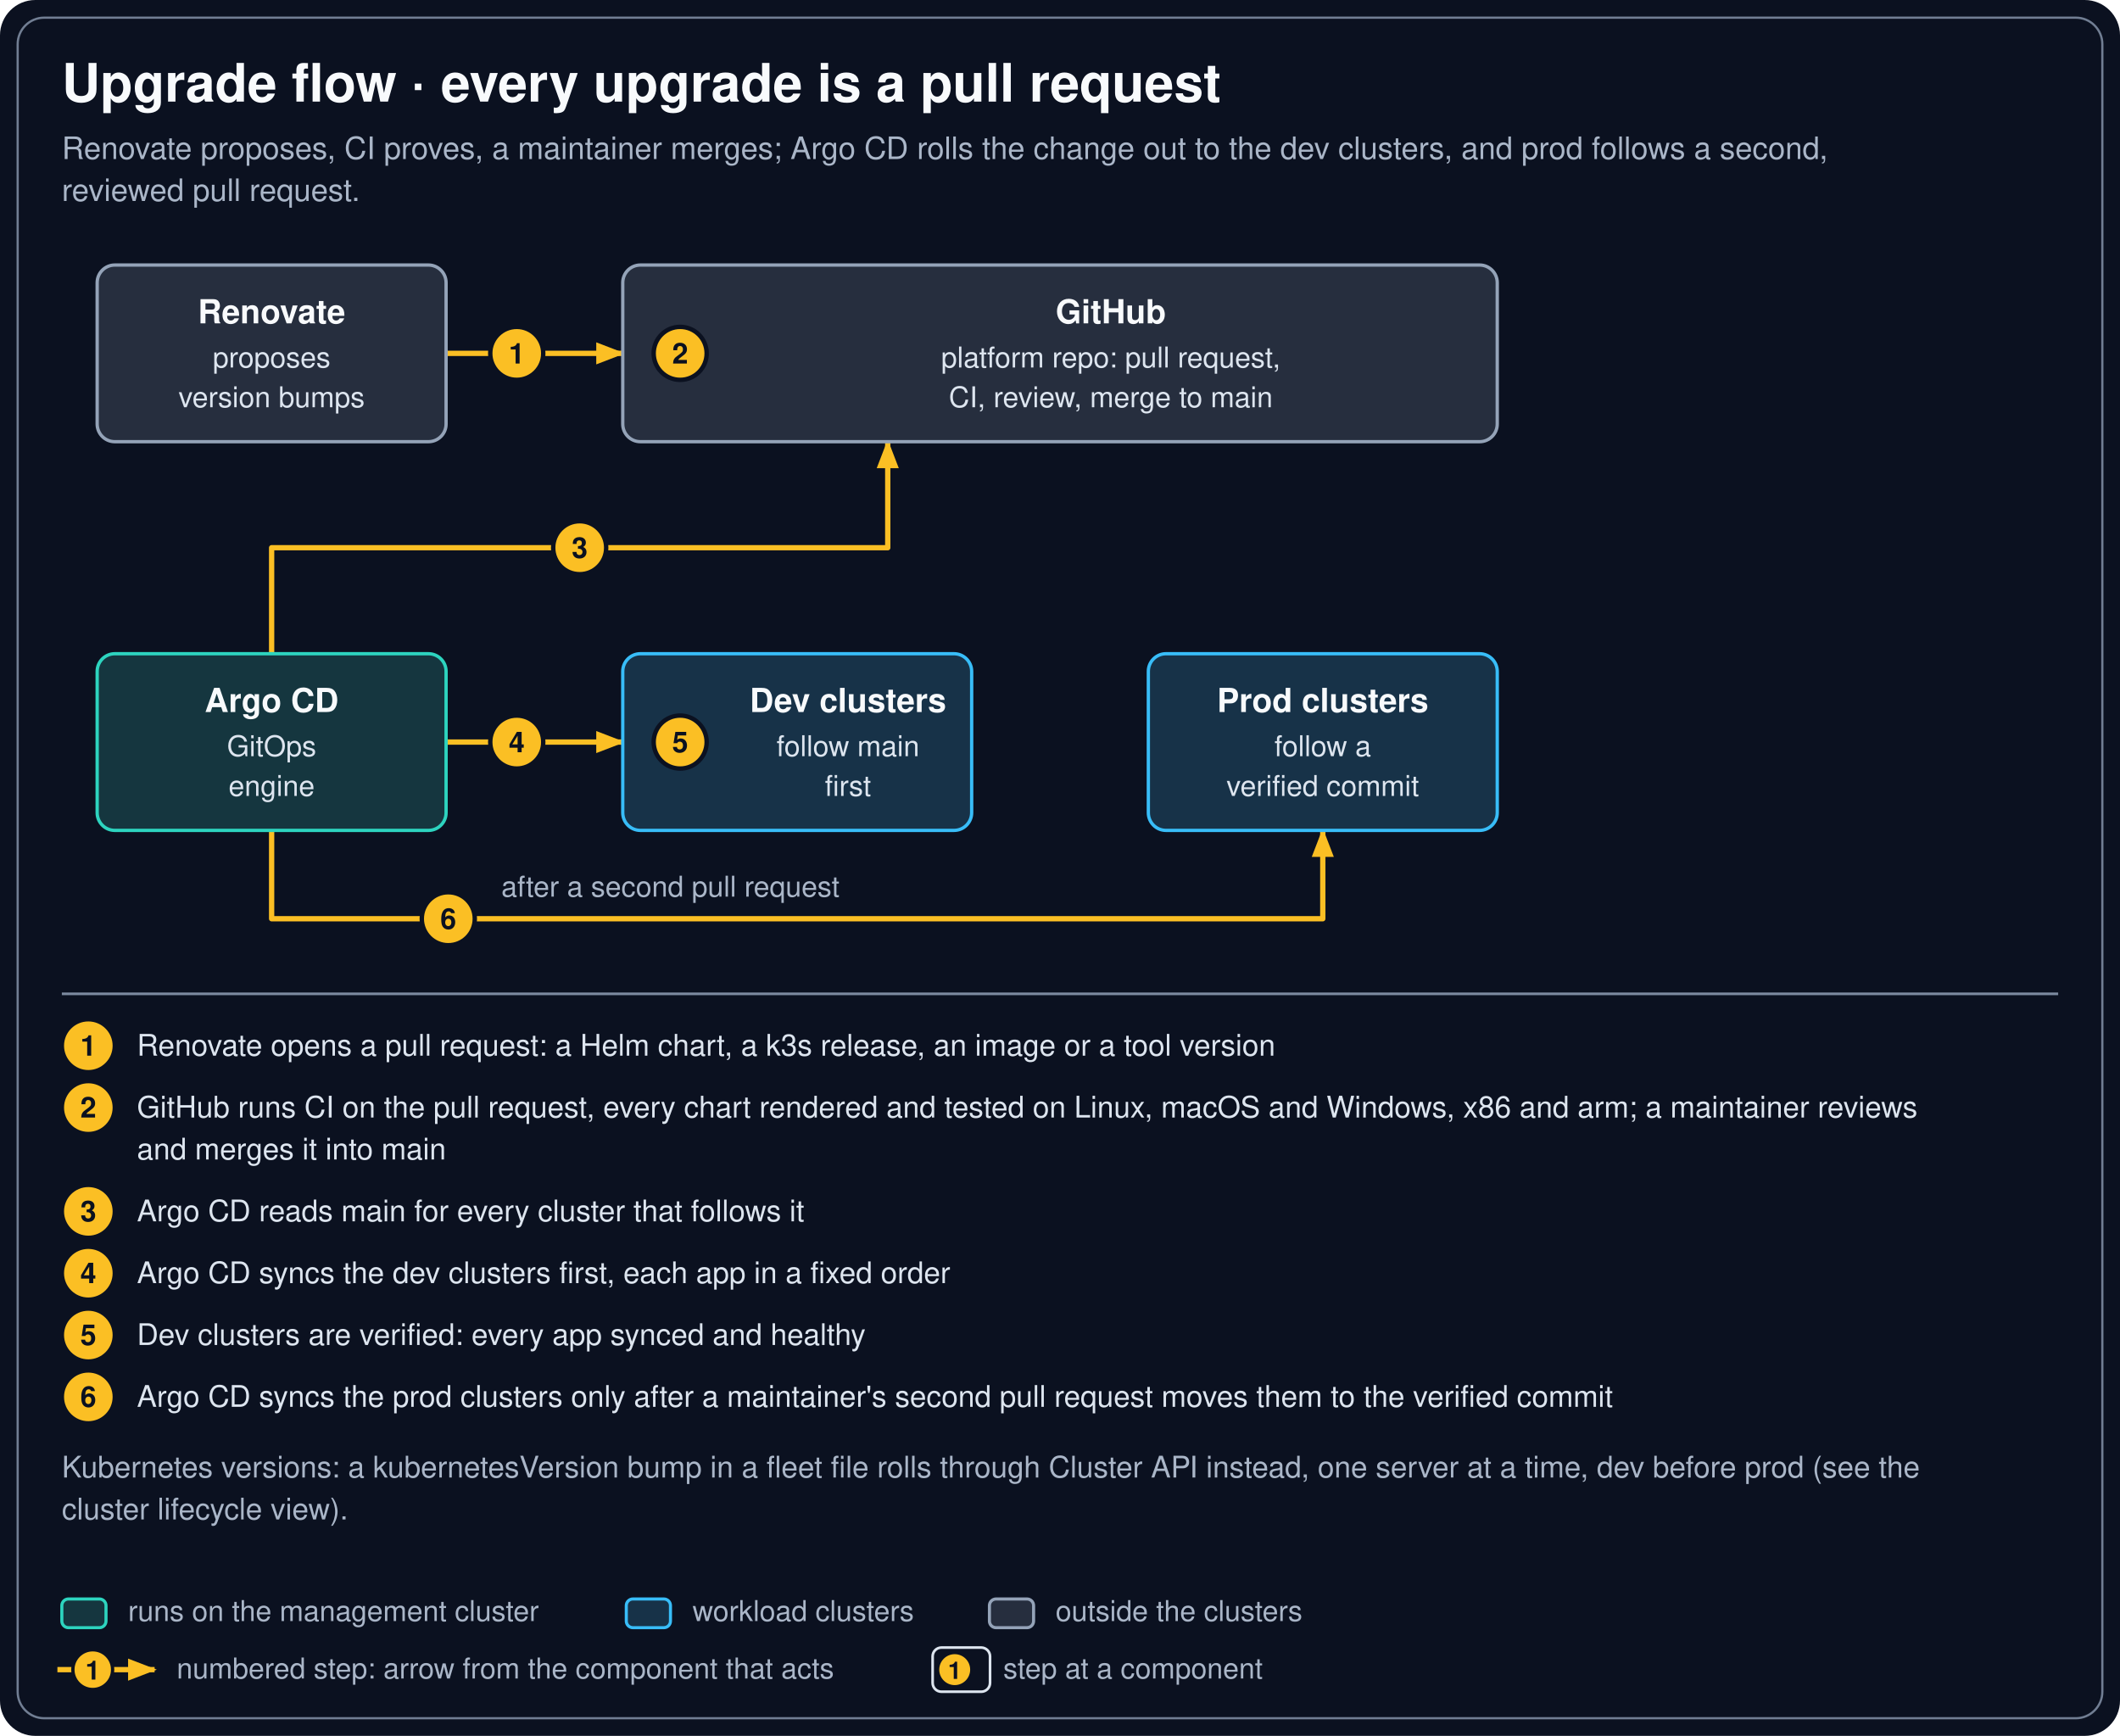
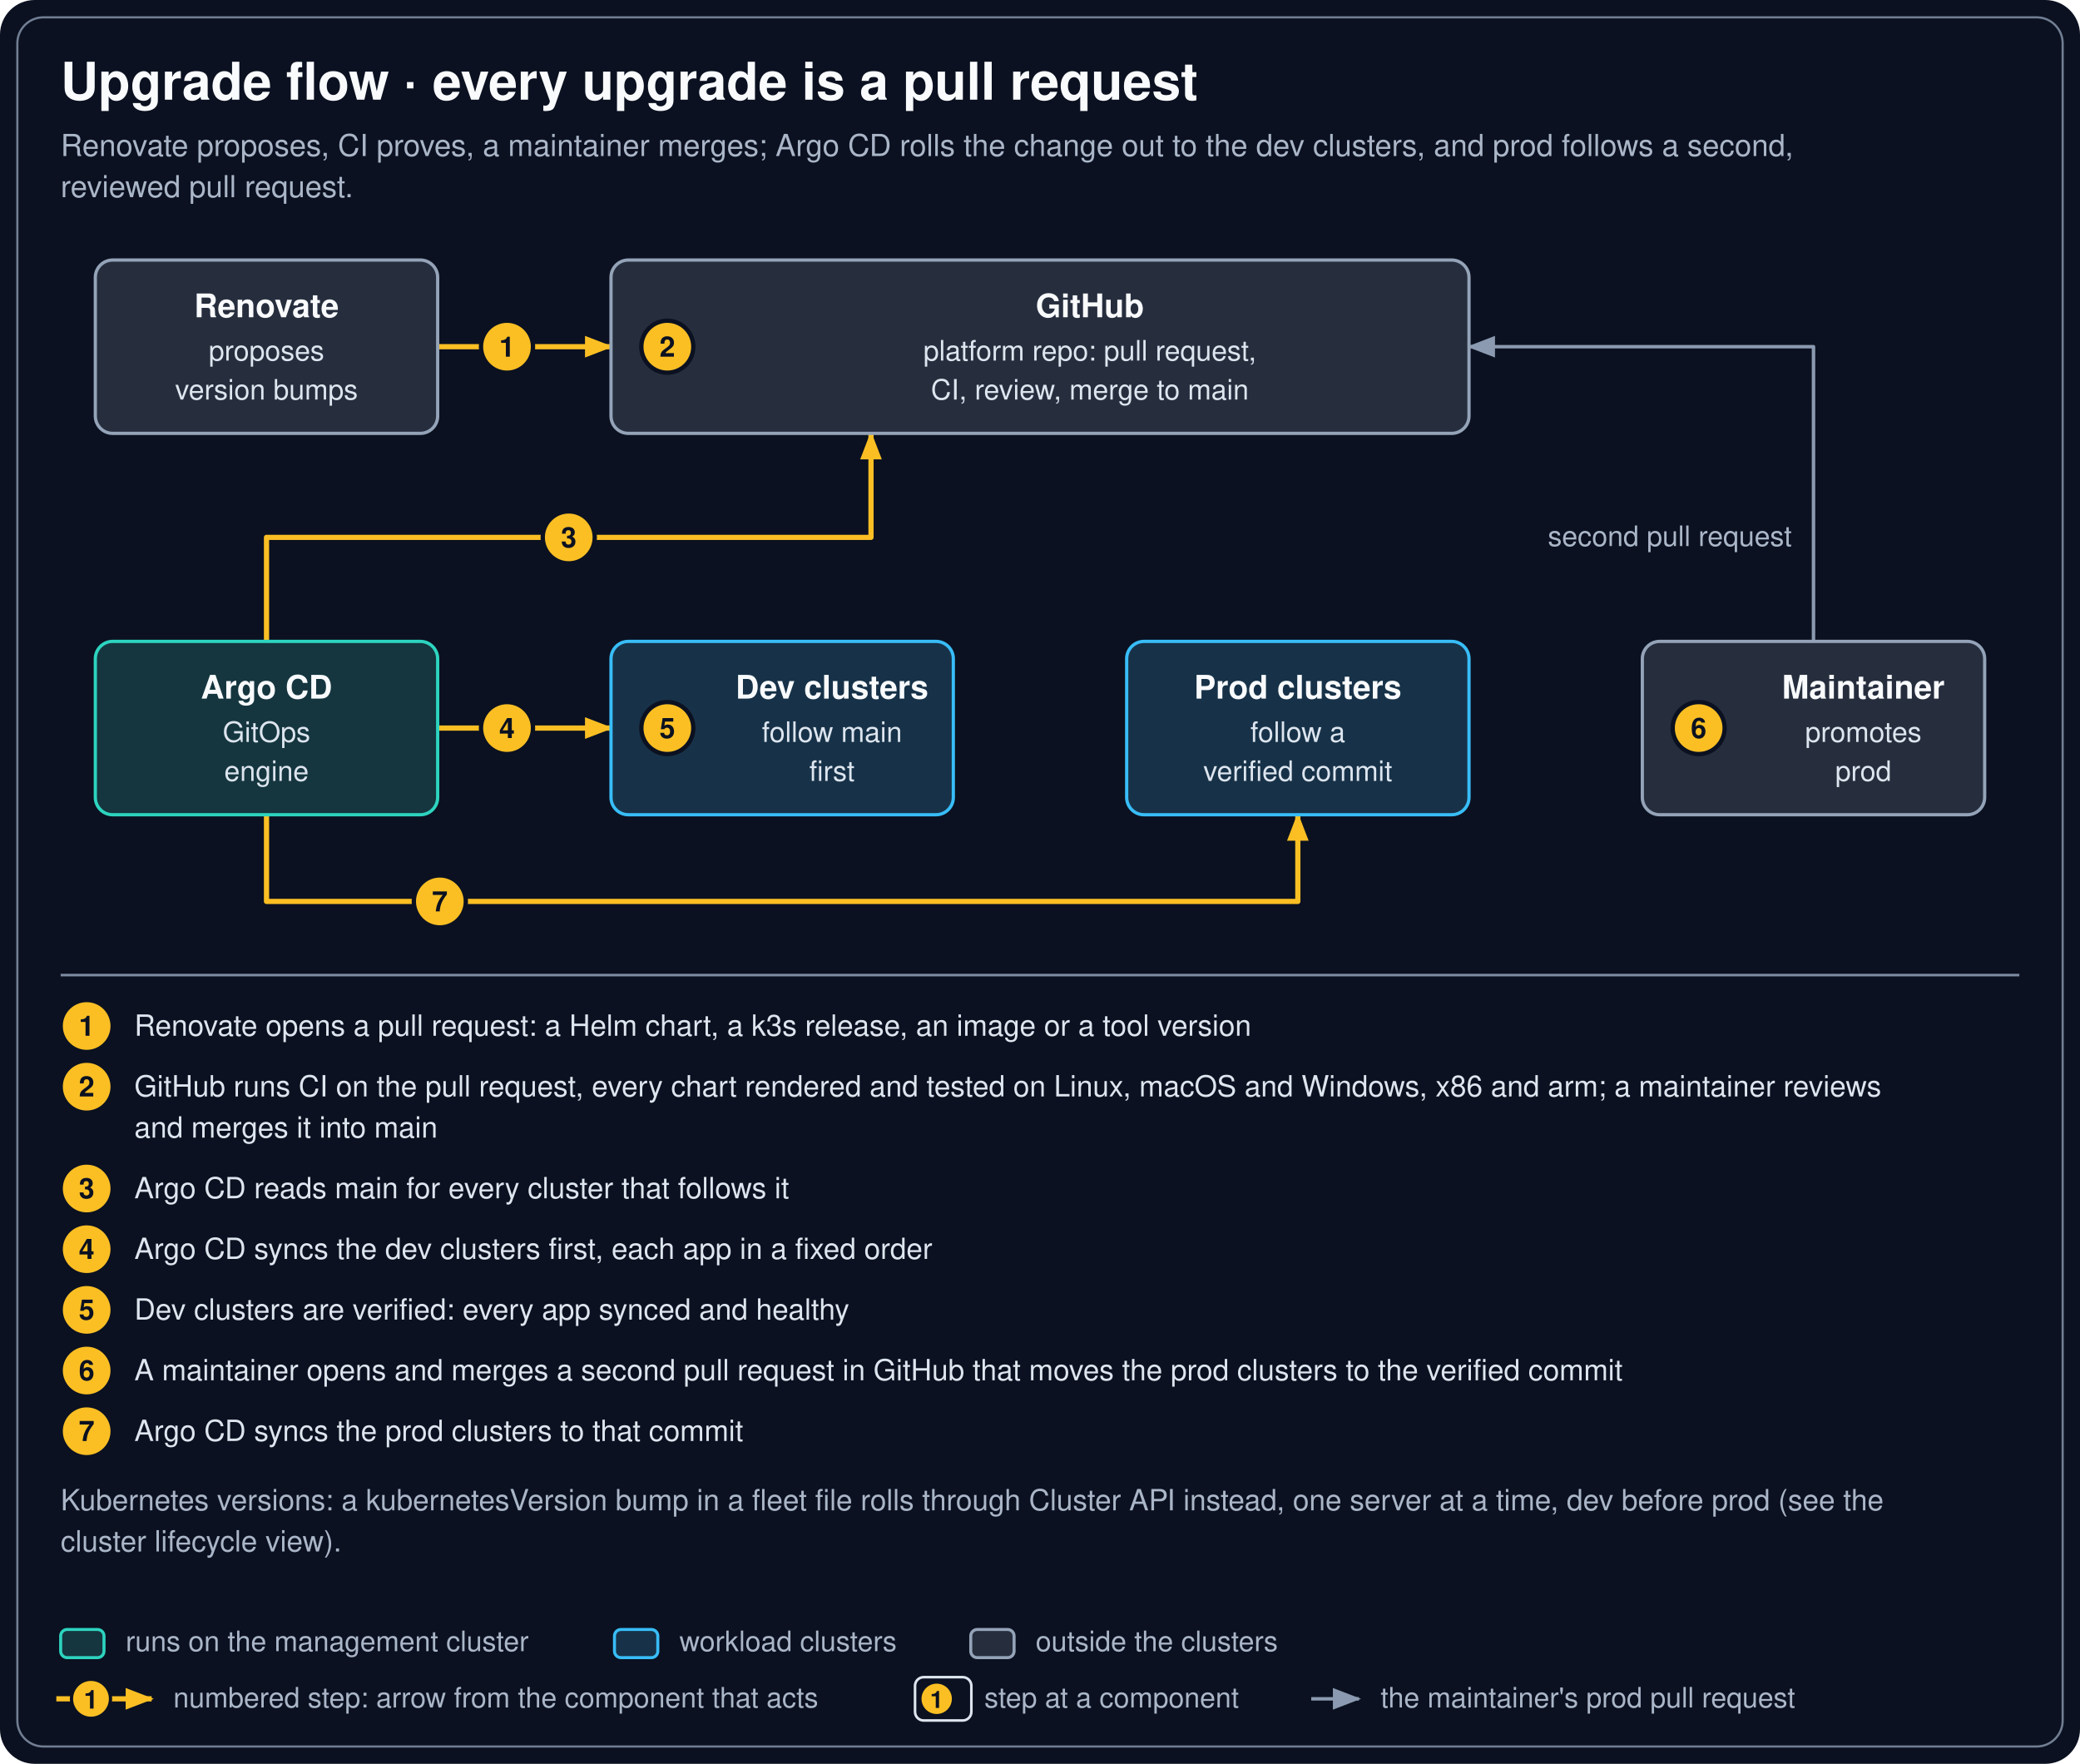
- <svg xmlns="http://www.w3.org/2000/svg" width="960" height="786" viewBox="0 0 960 786" role="img" aria-label="Upgrade flow · every upgrade is a pull request">
-   <style>.s{font-family:'Segoe UI','Helvetica Neue',Helvetica,Arial,'Liberation Sans',sans-serif}.m{font-family:'JetBrains Mono',SFMono-Regular,Menlo,Consolas,'Liberation Mono',monospace}.fx{fill:none;stroke-width:3.4;stroke-linecap:round;stroke-dasharray:4 10;opacity:0;animation:fxdash .9s linear infinite,fxseq 9.10s linear infinite both}@keyframes fxdash{to{stroke-dashoffset:-14}}@keyframes fxseq{0%{opacity:0}3%{opacity:1}29.0%{opacity:1}34.0%{opacity:0}100%{opacity:0}}@media (prefers-reduced-motion:reduce){.fx{animation:none;opacity:0}}</style>
+ <svg xmlns="http://www.w3.org/2000/svg" width="960" height="814" viewBox="0 0 960 814" role="img" aria-label="Upgrade flow · every upgrade is a pull request">
+   <style>.s{font-family:'Segoe UI','Helvetica Neue',Helvetica,Arial,'Liberation Sans',sans-serif}.m{font-family:'JetBrains Mono',SFMono-Regular,Menlo,Consolas,'Liberation Mono',monospace}.fx{fill:none;stroke-width:3.4;stroke-linecap:round;stroke-dasharray:4 10;opacity:0;animation:fxdash .9s linear infinite,fxseq 10.20s linear infinite both}@keyframes fxdash{to{stroke-dashoffset:-14}}@keyframes fxseq{0%{opacity:0}3%{opacity:1}25.9%{opacity:1}30.9%{opacity:0}100%{opacity:0}}@media (prefers-reduced-motion:reduce){.fx{animation:none;opacity:0}}</style>
  <defs>
+     <marker id="ah8b9ab0" markerWidth="13" markerHeight="10" refX="12" refY="5" orient="auto" markerUnits="userSpaceOnUse">
+       <path d="M0,0 L13,5 L0,10 z" fill="#8b9ab0" />
+     </marker>
+     <marker id="as8b9ab0" markerWidth="13" markerHeight="10" refX="1" refY="5" orient="auto" markerUnits="userSpaceOnUse">
+       <path d="M13,0 L0,5 L13,10 z" fill="#8b9ab0" />
+     </marker>
    <marker id="ahfbbf24" markerWidth="13" markerHeight="10" refX="12" refY="5" orient="auto" markerUnits="userSpaceOnUse">
      <path d="M0,0 L13,5 L0,10 z" fill="#fbbf24" />
    </marker>
    <marker id="asfbbf24" markerWidth="13" markerHeight="10" refX="1" refY="5" orient="auto" markerUnits="userSpaceOnUse">
      <path d="M13,0 L0,5 L13,10 z" fill="#fbbf24" />
    </marker>
  </defs>
-   <rect width="960" height="786" rx="16" fill="#0b1120" />
-   <rect x="8" y="8" width="944" height="770" rx="12" fill="none" stroke="#8b9ab0" stroke-opacity=".8" />
+   <rect width="960" height="814" rx="16" fill="#0b1120" />
+   <rect x="8" y="8" width="944" height="798" rx="12" fill="none" stroke="#8b9ab0" stroke-opacity=".8" />
  <path d="M 202.0 160.0 L 282.0 160.0" fill="none" stroke="#fbbf24" stroke-width="2.4" stroke-linejoin="round" marker-end="url(#ahfbbf24)" />
  <path d="M 123.0 296.0 L 123.0 248.0 L 402.0 248.0 L 402.0 200.0" fill="none" stroke="#fbbf24" stroke-width="2.4" stroke-linejoin="round" marker-end="url(#ahfbbf24)" />
  <path d="M 202.0 336.0 L 282.0 336.0" fill="none" stroke="#fbbf24" stroke-width="2.4" stroke-linejoin="round" marker-end="url(#ahfbbf24)" />
+   <path d="M 837.0 296.0 L 837.0 160.0 L 678.0 160.0" fill="none" stroke="#8b9ab0" stroke-width="1.6" stroke-linejoin="round" marker-end="url(#ah8b9ab0)" />
  <path d="M 123.0 376.0 L 123.0 416.0 L 599.0 416.0 L 599.0 376.0" fill="none" stroke="#fbbf24" stroke-width="2.4" stroke-linejoin="round" marker-end="url(#ahfbbf24)" />
  <path class="fx" d="M 202.0 160.0 L 282.0 160.0" stroke="#fde5a7" style="animation-delay:0s,0.00s" />
  <path class="fx" d="M 123.0 296.0 L 123.0 248.0 L 402.0 248.0 L 402.0 200.0" stroke="#fde5a7" style="animation-delay:0s,2.20s" />
  <path class="fx" d="M 202.0 336.0 L 282.0 336.0" stroke="#fde5a7" style="animation-delay:0s,3.30s" />
-   <path class="fx" d="M 123.0 376.0 L 123.0 416.0 L 599.0 416.0 L 599.0 376.0" stroke="#fde5a7" style="animation-delay:0s,5.50s" />
+   <path class="fx" d="M 123.0 376.0 L 123.0 416.0 L 599.0 416.0 L 599.0 376.0" stroke="#fde5a7" style="animation-delay:0s,6.60s" />
  <rect x="44" y="120" width="158" height="80" rx="8" fill="#262e3e" stroke="#94a3b8" stroke-width="1.5" />
  <text class="s" x="123.0" y="146.4" font-size="15" fill="#f8fafc" font-weight="600" text-anchor="middle">Renovate</text>
  <text class="s" x="123.0" y="166.4" font-size="13" fill="#dde5ef" text-anchor="middle">proposes</text>
  <text class="s" x="123.0" y="184.4" font-size="13" fill="#dde5ef" text-anchor="middle">version bumps</text>
  <rect x="282" y="120" width="396" height="80" rx="8" fill="#262e3e" stroke="#94a3b8" stroke-width="1.5" />
  <text class="s" x="503.0" y="146.4" font-size="15" fill="#f8fafc" font-weight="600" text-anchor="middle">GitHub</text>
  <text class="s" x="503.0" y="166.4" font-size="13" fill="#dde5ef" text-anchor="middle">platform repo: pull request,</text>
  <text class="s" x="503.0" y="184.4" font-size="13" fill="#dde5ef" text-anchor="middle">CI, review, merge to main</text>
  <rect x="44" y="296" width="158" height="80" rx="8" fill="#15363f" stroke="#2dd4bf" stroke-width="1.5" />
  <text class="s" x="123.0" y="322.4" font-size="15" fill="#f8fafc" font-weight="600" text-anchor="middle">Argo CD</text>
  <text class="s" x="123.0" y="342.4" font-size="13" fill="#dde5ef" text-anchor="middle">GitOps</text>
  <text class="s" x="123.0" y="360.4" font-size="13" fill="#dde5ef" text-anchor="middle">engine</text>
  <rect x="282" y="296" width="158" height="80" rx="8" fill="#173248" stroke="#38bdf8" stroke-width="1.5" />
  <text class="s" x="384.0" y="322.4" font-size="15" fill="#f8fafc" font-weight="600" text-anchor="middle">Dev clusters</text>
  <text class="s" x="384.0" y="342.4" font-size="13" fill="#dde5ef" text-anchor="middle">follow main</text>
  <text class="s" x="384.0" y="360.4" font-size="13" fill="#dde5ef" text-anchor="middle">first</text>
  <rect x="520" y="296" width="158" height="80" rx="8" fill="#173248" stroke="#38bdf8" stroke-width="1.5" />
  <text class="s" x="599.0" y="322.4" font-size="15" fill="#f8fafc" font-weight="600" text-anchor="middle">Prod clusters</text>
  <text class="s" x="599.0" y="342.4" font-size="13" fill="#dde5ef" text-anchor="middle">follow a</text>
  <text class="s" x="599.0" y="360.4" font-size="13" fill="#dde5ef" text-anchor="middle">verified commit</text>
+   <rect x="758" y="296" width="158" height="80" rx="8" fill="#262e3e" stroke="#94a3b8" stroke-width="1.5" />
+   <text class="s" x="860.0" y="322.4" font-size="15" fill="#f8fafc" font-weight="600" text-anchor="middle">Maintainer</text>
+   <text class="s" x="860.0" y="342.4" font-size="13" fill="#dde5ef" text-anchor="middle">promotes</text>
+   <text class="s" x="860.0" y="360.4" font-size="13" fill="#dde5ef" text-anchor="middle">prod</text>
  <text class="s" x="28.0" y="46.0" font-size="24" fill="#f8fafc" font-weight="700">Upgrade flow · every upgrade is a pull request</text>
  <text class="s" x="28.0" y="72.0" font-size="14" fill="#aab6c8">Renovate proposes, CI proves, a maintainer merges; Argo CD rolls the change out to the dev clusters, and prod follows a second,</text>
  <text class="s" x="28.0" y="91.0" font-size="14" fill="#aab6c8">reviewed pull request.</text>
  <circle cx="308.0" cy="160.0" r="12" fill="#fbbf24" stroke="#0b1120" stroke-width="2" />
  <text class="s" x="308.0" y="164.6" font-size="13" font-weight="700" fill="#0b1120" text-anchor="middle">2</text>
  <circle cx="308.0" cy="336.0" r="12" fill="#fbbf24" stroke="#0b1120" stroke-width="2" />
  <text class="s" x="308.0" y="340.6" font-size="13" font-weight="700" fill="#0b1120" text-anchor="middle">5</text>
  <circle cx="234.0" cy="160.0" r="12" fill="#fbbf24" stroke="#0b1120" stroke-width="2" />
  <text class="s" x="234.0" y="164.6" font-size="13" font-weight="700" fill="#0b1120" text-anchor="middle">1</text>
  <circle cx="262.5" cy="248.0" r="12" fill="#fbbf24" stroke="#0b1120" stroke-width="2" />
  <text class="s" x="262.5" y="252.6" font-size="13" font-weight="700" fill="#0b1120" text-anchor="middle">3</text>
  <circle cx="234.0" cy="336.0" r="12" fill="#fbbf24" stroke="#0b1120" stroke-width="2" />
  <text class="s" x="234.0" y="340.6" font-size="13" font-weight="700" fill="#0b1120" text-anchor="middle">4</text>
-   <rect x="223.0" y="392.0" width="170.4" height="20.0" rx="3" fill="#0b1120" />
-   <text class="s" x="227.0" y="406.0" font-size="13" fill="#aab6c8">after a second pull request</text>
+   <circle cx="784.0" cy="336.0" r="12" fill="#fbbf24" stroke="#0b1120" stroke-width="2" />
+   <text class="s" x="784.0" y="340.6" font-size="13" font-weight="700" fill="#0b1120" text-anchor="middle">6</text>
+   <rect x="703.5" y="238.0" width="127.5" height="20.0" rx="3" fill="#0b1120" />
+   <text class="s" x="827.0" y="252.0" font-size="13" fill="#aab6c8" text-anchor="end">second pull request</text>
  <circle cx="203.0" cy="416.0" r="12" fill="#fbbf24" stroke="#0b1120" stroke-width="2" />
-   <text class="s" x="203.0" y="420.6" font-size="13" font-weight="700" fill="#0b1120" text-anchor="middle">6</text>
+   <text class="s" x="203.0" y="420.6" font-size="13" font-weight="700" fill="#0b1120" text-anchor="middle">7</text>
  <line x1="28" y1="450" x2="932" y2="450" stroke="#7c8aa0" stroke-width="1.2" />
  <circle cx="40" cy="473.5" r="11" fill="#fbbf24" />
  <text class="s" x="40" y="478" font-size="13" font-weight="700" fill="#0b1120" text-anchor="middle">1</text>
  <text class="s" x="62.0" y="478.0" font-size="13.5" fill="#dde5ef">Renovate opens a pull request: a Helm chart, a k3s release, an image or a tool version</text>
  <circle cx="40" cy="501.5" r="11" fill="#fbbf24" />
  <text class="s" x="40" y="506" font-size="13" font-weight="700" fill="#0b1120" text-anchor="middle">2</text>
  <text class="s" x="62.0" y="506.0" font-size="13.5" fill="#dde5ef">GitHub runs CI on the pull request, every chart rendered and tested on Linux, macOS and Windows, x86 and arm; a maintainer reviews</text>
  <text class="s" x="62.0" y="525.0" font-size="13.5" fill="#dde5ef">and merges it into main</text>
  <circle cx="40" cy="548.5" r="11" fill="#fbbf24" />
  <text class="s" x="40" y="553" font-size="13" font-weight="700" fill="#0b1120" text-anchor="middle">3</text>
  <text class="s" x="62.0" y="553.0" font-size="13.5" fill="#dde5ef">Argo CD reads main for every cluster that follows it</text>
  <circle cx="40" cy="576.5" r="11" fill="#fbbf24" />
  <text class="s" x="40" y="581" font-size="13" font-weight="700" fill="#0b1120" text-anchor="middle">4</text>
  <text class="s" x="62.0" y="581.0" font-size="13.5" fill="#dde5ef">Argo CD syncs the dev clusters first, each app in a fixed order</text>
  <circle cx="40" cy="604.5" r="11" fill="#fbbf24" />
  <text class="s" x="40" y="609" font-size="13" font-weight="700" fill="#0b1120" text-anchor="middle">5</text>
  <text class="s" x="62.0" y="609.0" font-size="13.5" fill="#dde5ef">Dev clusters are verified: every app synced and healthy</text>
  <circle cx="40" cy="632.5" r="11" fill="#fbbf24" />
  <text class="s" x="40" y="637" font-size="13" font-weight="700" fill="#0b1120" text-anchor="middle">6</text>
-   <text class="s" x="62.0" y="637.0" font-size="13.5" fill="#dde5ef">Argo CD syncs the prod clusters only after a maintainer's second pull request moves them to the verified commit</text>
-   <text class="s" x="28.0" y="669.0" font-size="13.5" fill="#aab6c8">Kubernetes versions: a kubernetesVersion bump in a fleet file rolls through Cluster API instead, one server at a time, dev before prod (see the</text>
-   <text class="s" x="28.0" y="688.0" font-size="13.5" fill="#aab6c8">cluster lifecycle view).</text>
-   <rect x="28" y="724" width="20" height="13" rx="3" fill="#15363f" stroke="#2dd4bf" stroke-width="1.4" />
-   <text class="s" x="58.0" y="734.0" font-size="13" fill="#aab6c8">runs on the management cluster</text>
-   <rect x="283.605" y="724" width="20" height="13" rx="3" fill="#173248" stroke="#38bdf8" stroke-width="1.4" />
-   <text class="s" x="313.6" y="734.0" font-size="13" fill="#aab6c8">workload clusters</text>
-   <rect x="448.042" y="724" width="20" height="13" rx="3" fill="#262e3e" stroke="#94a3b8" stroke-width="1.4" />
-   <text class="s" x="478.0" y="734.0" font-size="13" fill="#aab6c8">outside the clusters</text>
-   <path d="M 26 756 L 70 756" stroke="#fbbf24" stroke-width="2.4" marker-end="url(#ahfbbf24)" />
-   <circle cx="42" cy="756" r="9" fill="#fbbf24" stroke="#0b1120" stroke-width="1.5" />
-   <text class="s" x="42" y="760.5" font-size="12" font-weight="700" fill="#0b1120" text-anchor="middle">1</text>
-   <text class="s" x="80.0" y="760.0" font-size="13" fill="#aab6c8">numbered step: arrow from the component that acts</text>
-   <rect x="422.32" y="746" width="26" height="20" rx="4" fill="none" stroke="#dde5ef" stroke-width="1.2" />
-   <circle cx="432.32" cy="756" r="7" fill="#fbbf24" />
-   <text class="s" x="432.32" y="760.2" font-size="11" font-weight="700" fill="#0b1120" text-anchor="middle">1</text>
-   <text class="s" x="454.3" y="760.0" font-size="13" fill="#aab6c8">step at a component</text>
+   <text class="s" x="62.0" y="637.0" font-size="13.5" fill="#dde5ef">A maintainer opens and merges a second pull request in GitHub that moves the prod clusters to the verified commit</text>
+   <circle cx="40" cy="660.5" r="11" fill="#fbbf24" />
+   <text class="s" x="40" y="665" font-size="13" font-weight="700" fill="#0b1120" text-anchor="middle">7</text>
+   <text class="s" x="62.0" y="665.0" font-size="13.5" fill="#dde5ef">Argo CD syncs the prod clusters to that commit</text>
+   <text class="s" x="28.0" y="697.0" font-size="13.5" fill="#aab6c8">Kubernetes versions: a kubernetesVersion bump in a fleet file rolls through Cluster API instead, one server at a time, dev before prod (see the</text>
+   <text class="s" x="28.0" y="716.0" font-size="13.5" fill="#aab6c8">cluster lifecycle view).</text>
+   <rect x="28" y="752" width="20" height="13" rx="3" fill="#15363f" stroke="#2dd4bf" stroke-width="1.4" />
+   <text class="s" x="58.0" y="762.0" font-size="13" fill="#aab6c8">runs on the management cluster</text>
+   <rect x="283.605" y="752" width="20" height="13" rx="3" fill="#173248" stroke="#38bdf8" stroke-width="1.4" />
+   <text class="s" x="313.6" y="762.0" font-size="13" fill="#aab6c8">workload clusters</text>
+   <rect x="448.042" y="752" width="20" height="13" rx="3" fill="#262e3e" stroke="#94a3b8" stroke-width="1.4" />
+   <text class="s" x="478.0" y="762.0" font-size="13" fill="#aab6c8">outside the clusters</text>
+   <path d="M 26 784 L 70 784" stroke="#fbbf24" stroke-width="2.4" marker-end="url(#ahfbbf24)" />
+   <circle cx="42" cy="784" r="9" fill="#fbbf24" stroke="#0b1120" stroke-width="1.5" />
+   <text class="s" x="42" y="788.5" font-size="12" font-weight="700" fill="#0b1120" text-anchor="middle">1</text>
+   <text class="s" x="80.0" y="788.0" font-size="13" fill="#aab6c8">numbered step: arrow from the component that acts</text>
+   <rect x="422.32" y="774" width="26" height="20" rx="4" fill="none" stroke="#dde5ef" stroke-width="1.2" />
+   <circle cx="432.32" cy="784" r="7" fill="#fbbf24" />
+   <text class="s" x="432.32" y="788.2" font-size="11" font-weight="700" fill="#0b1120" text-anchor="middle">1</text>
+   <text class="s" x="454.3" y="788.0" font-size="13" fill="#aab6c8">step at a component</text>
+   <path d="M 605.18 784 L 627.18 784" stroke="#8b9ab0" stroke-width="1.6" marker-end="url(#ah8b9ab0)" />
+   <text class="s" x="637.2" y="788.0" font-size="13" fill="#aab6c8">the maintainer's prod pull request</text>
</svg>
